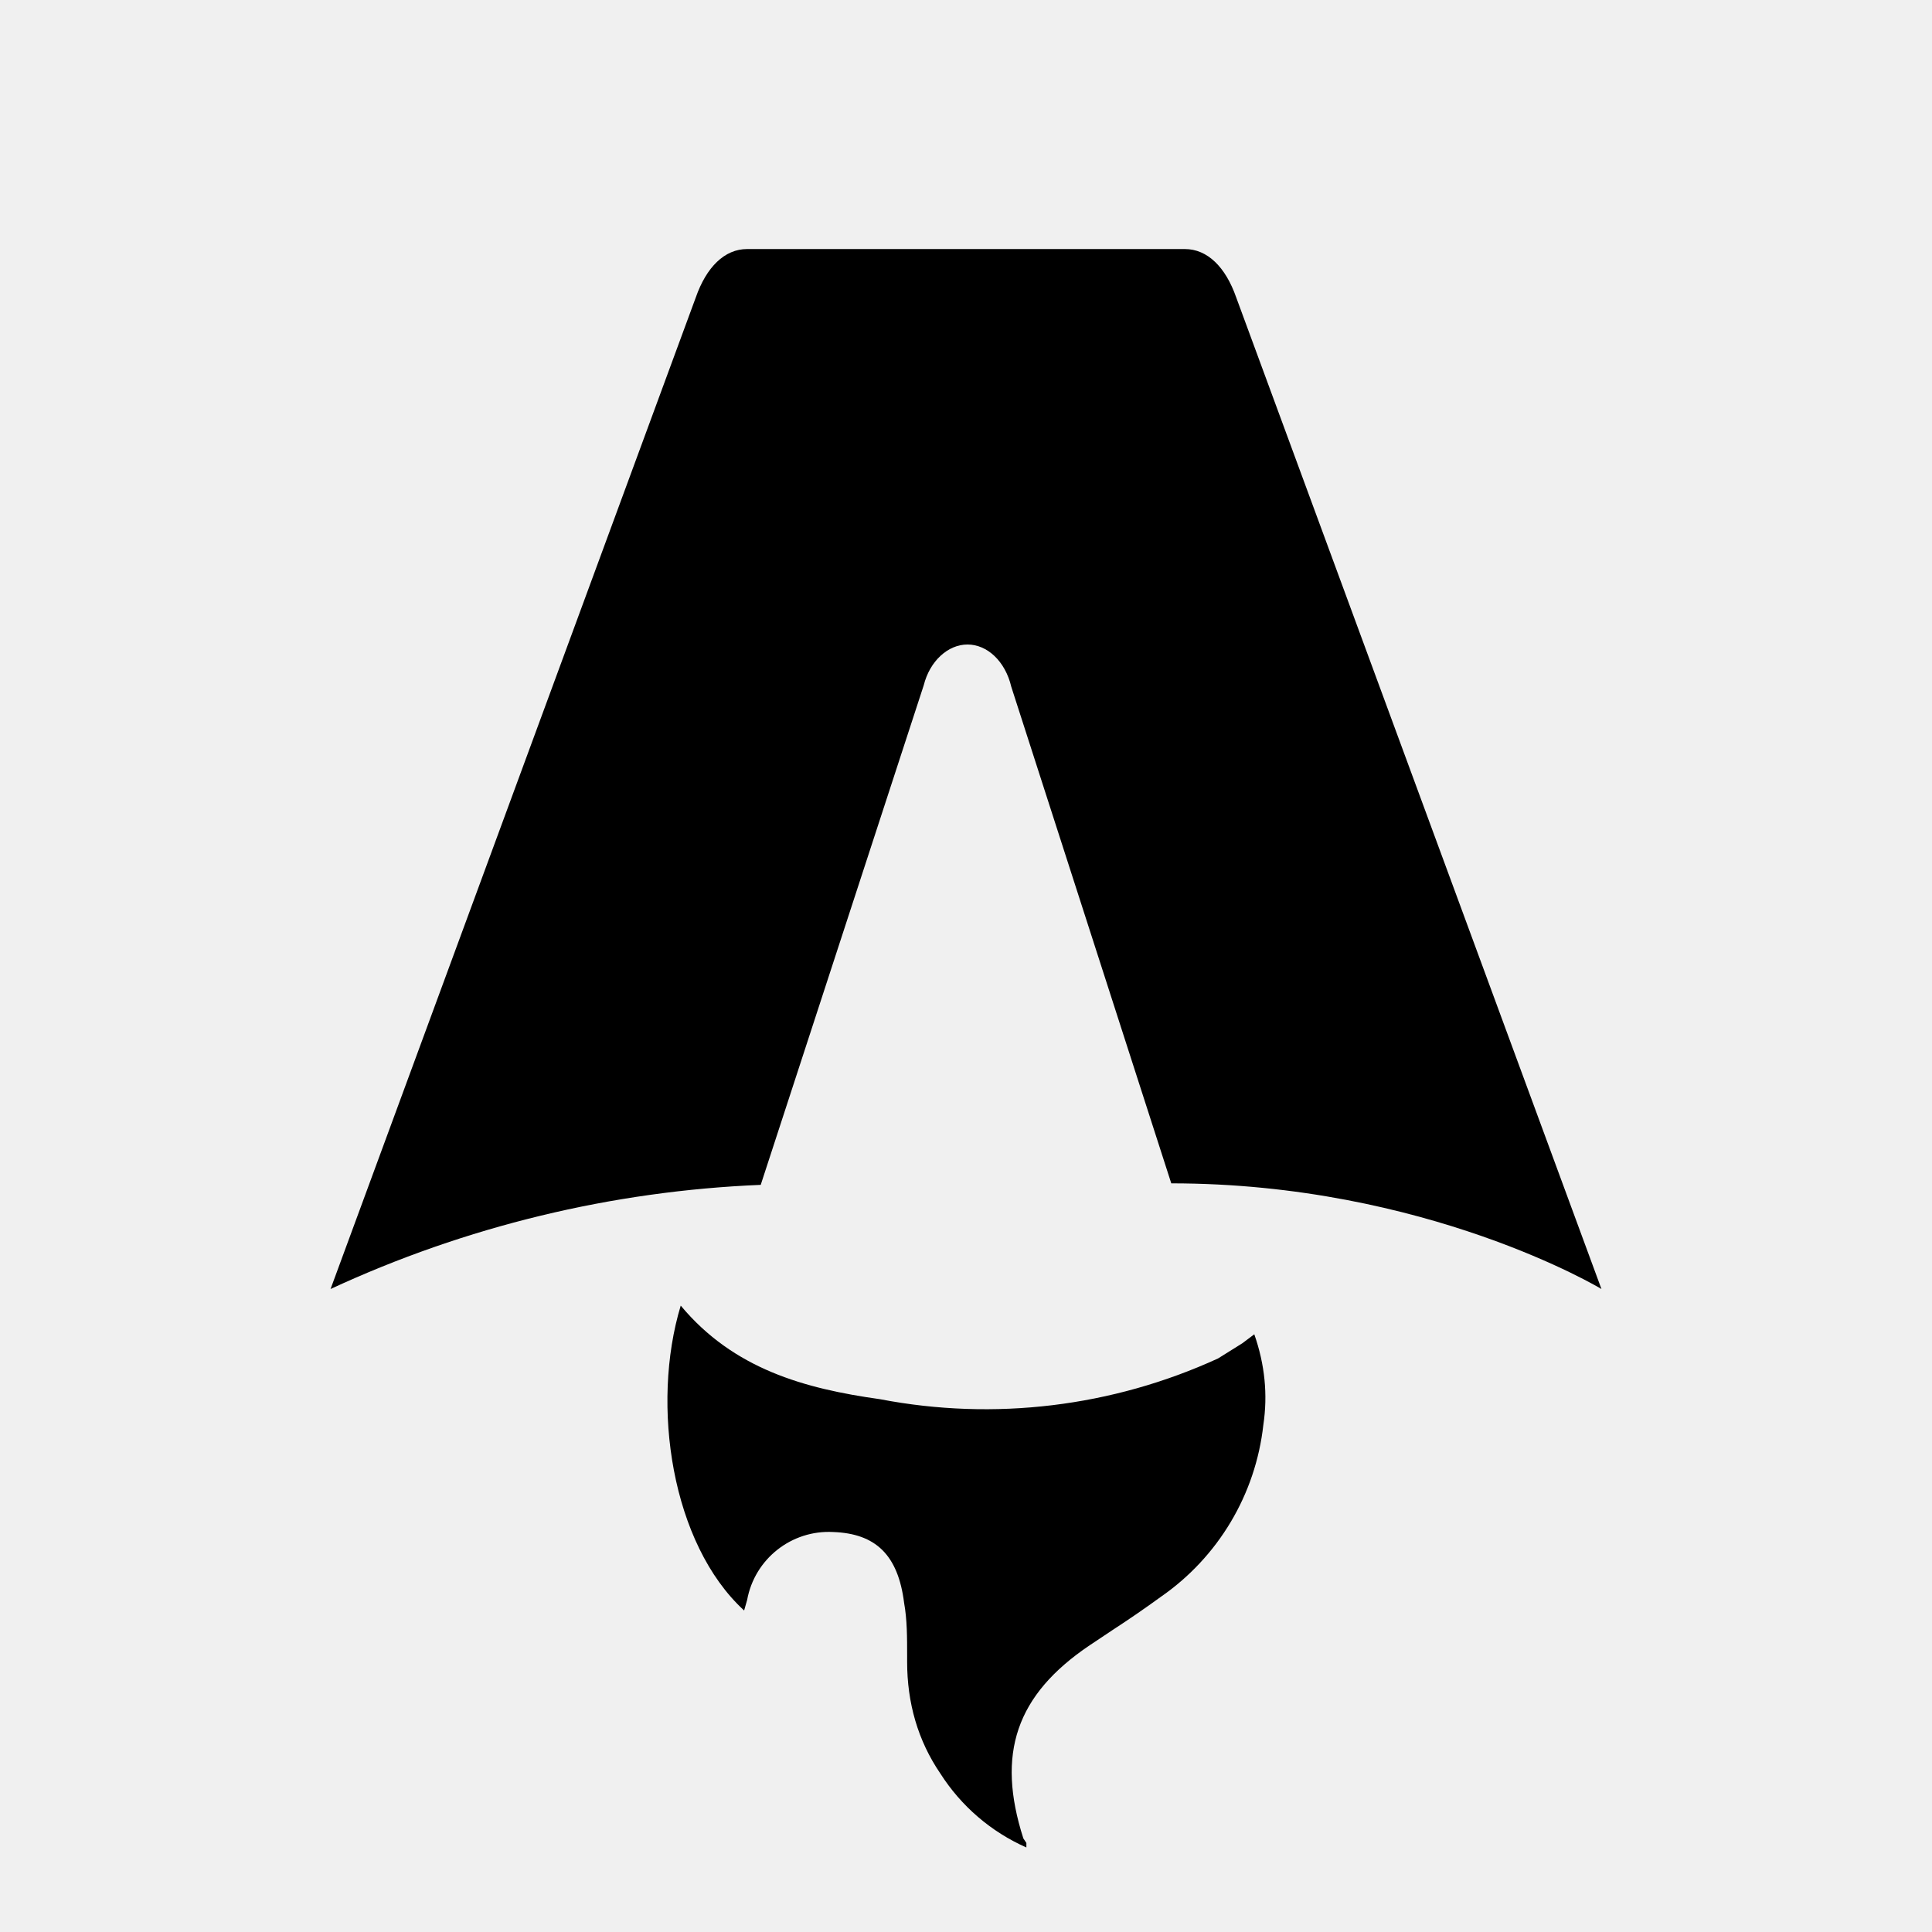
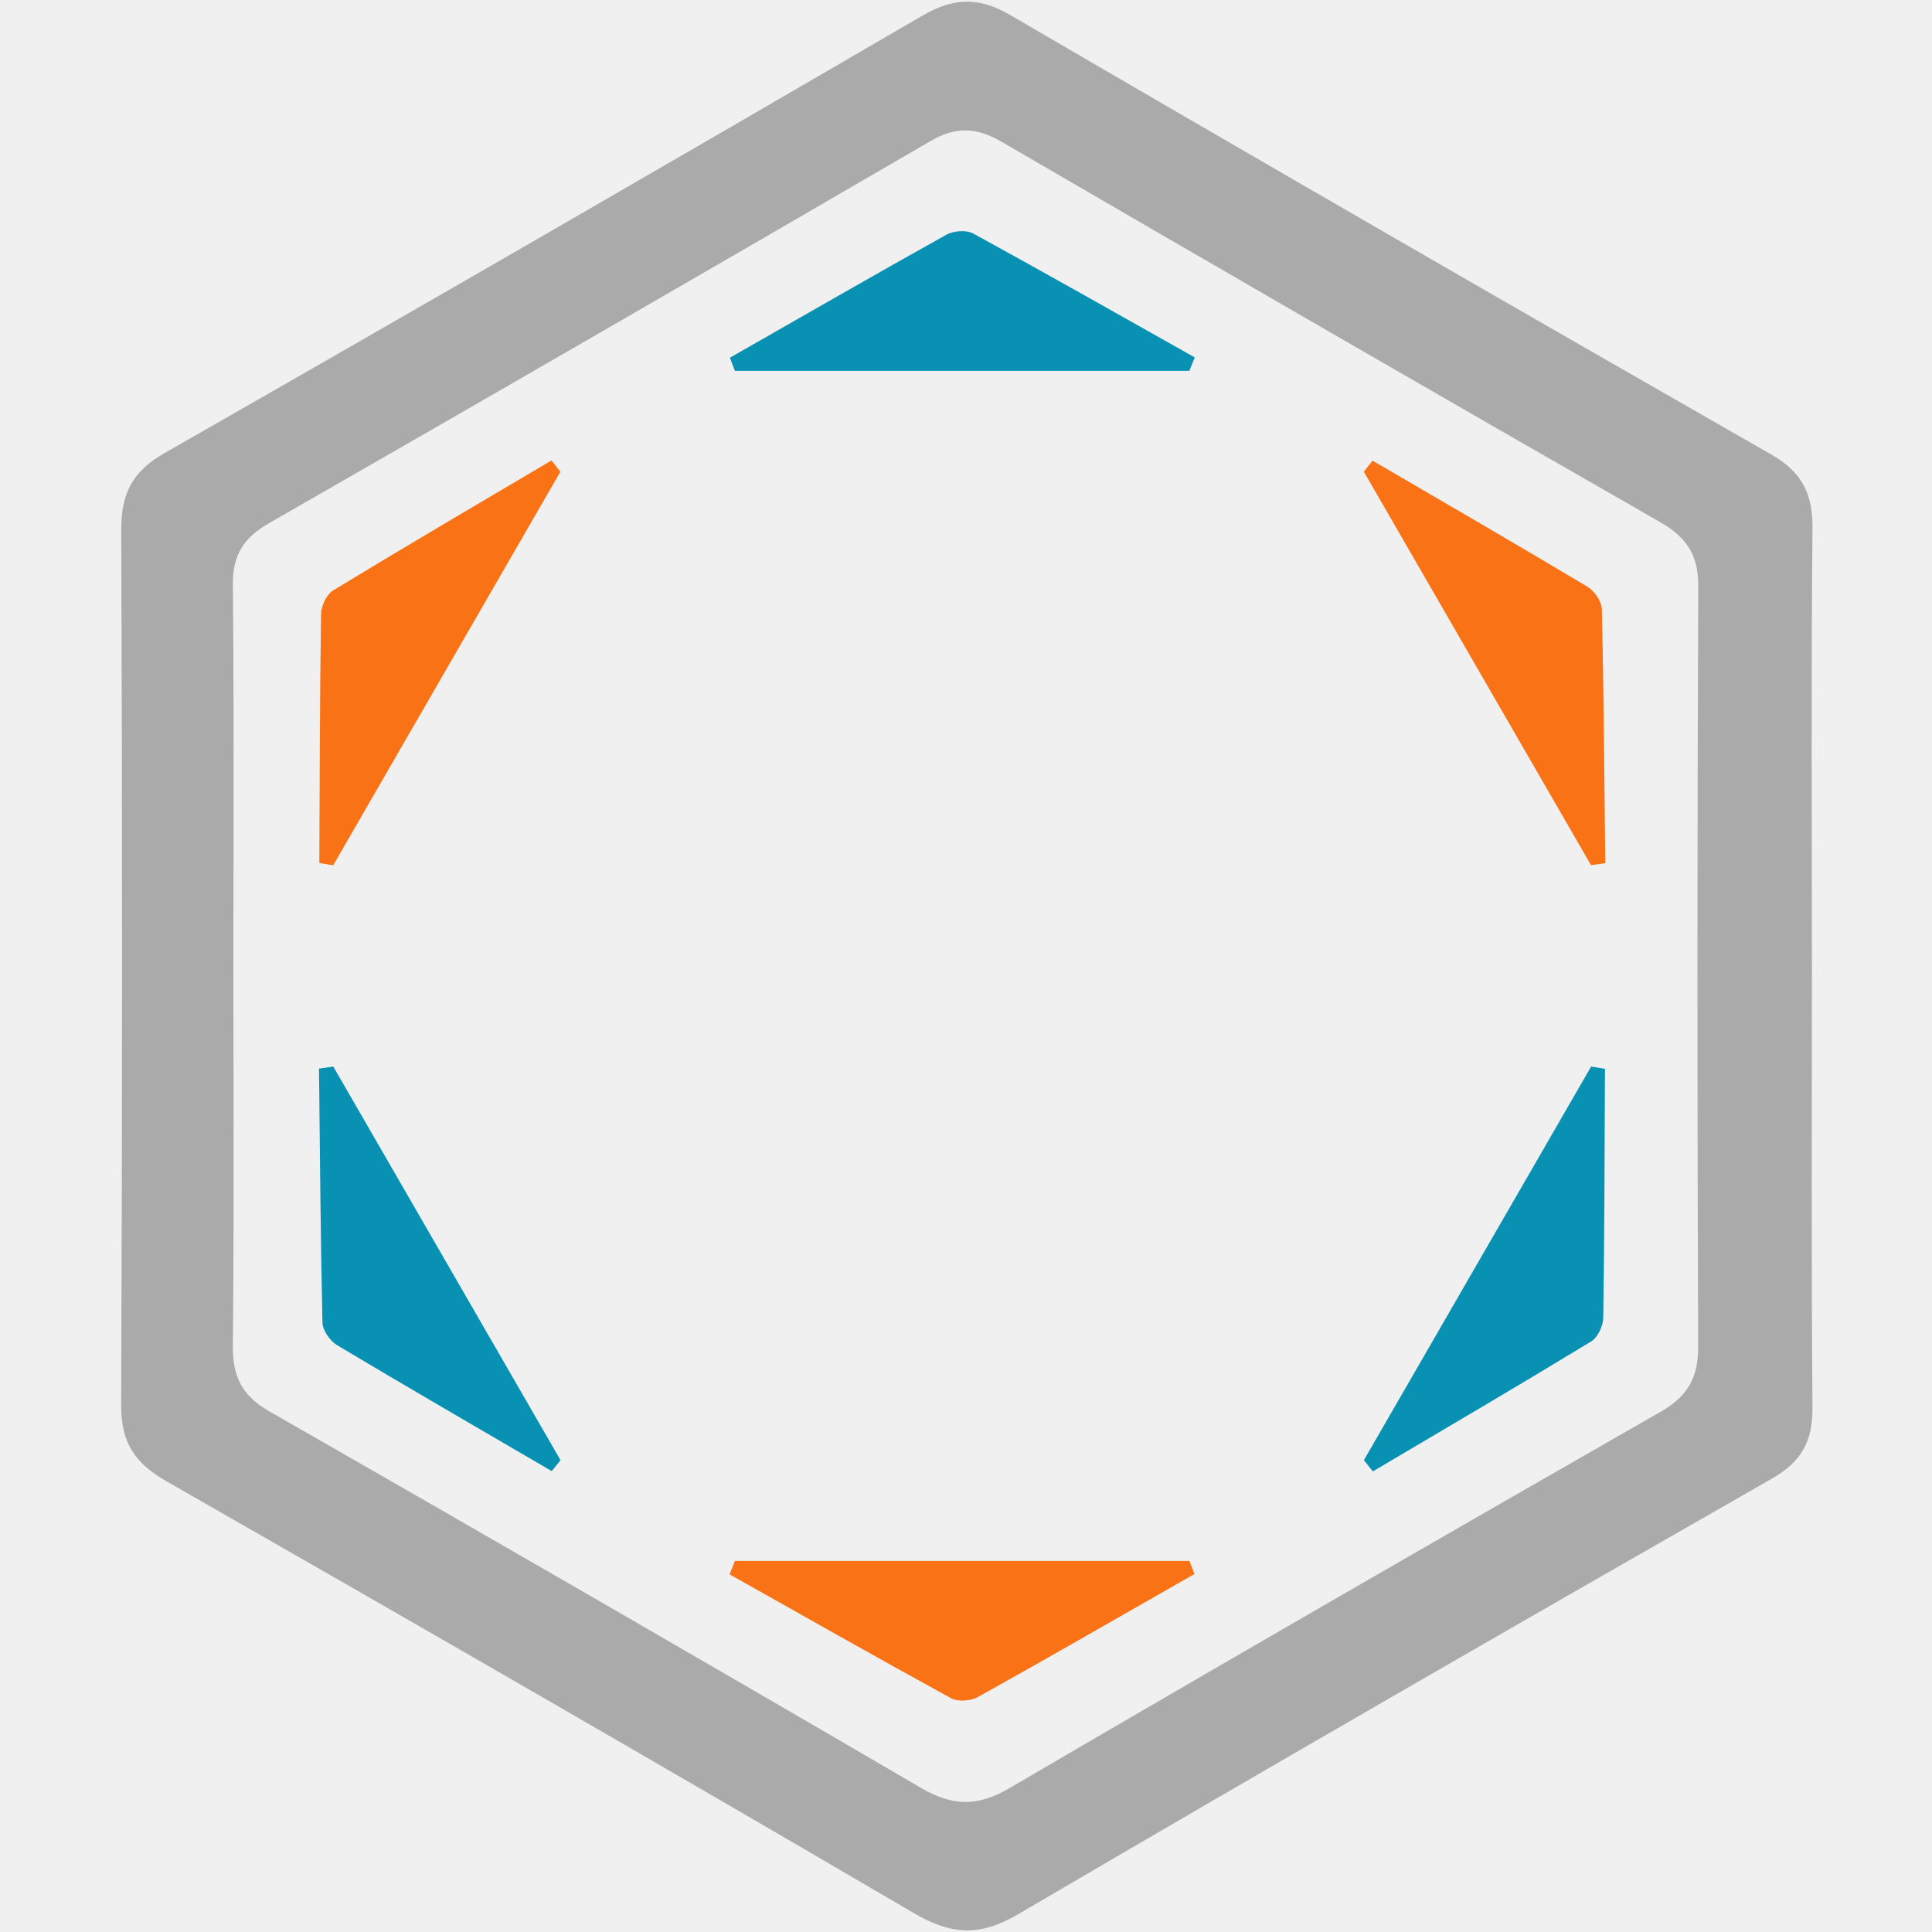
- <svg xmlns="http://www.w3.org/2000/svg" fill="none" viewBox="0 0 128 128">
-   <path d="M50.4 78.5a75.1 75.1 0 0 0-28.5 6.9l24.2-65.7c.7-2 1.9-3.2 3.4-3.2h29c1.5 0 2.7 1.2 3.4 3.2l24.2 65.7s-11.6-7-28.5-7L67 45.5c-.4-1.7-1.6-2.8-2.9-2.8-1.3 0-2.5 1.1-2.9 2.7L50.4 78.5Zm-1.1 28.2Zm-4.2-20.2c-2 6.6-.6 15.8 4.2 20.2a17.5 17.5 0 0 1 .2-.7 5.5 5.5 0 0 1 5.7-4.5c2.8.1 4.3 1.5 4.7 4.7.2 1.1.2 2.3.2 3.5v.4c0 2.7.7 5.2 2.2 7.4a13 13 0 0 0 5.7 4.9v-.3l-.2-.3c-1.8-5.6-.5-9.5 4.4-12.8l1.5-1a73 73 0 0 0 3.2-2.2 16 16 0 0 0 6.8-11.4c.3-2 .1-4-.6-6l-.8.6-1.6 1a37 37 0 0 1-22.4 2.7c-5-.7-9.7-2-13.2-6.2Z" />
-   <style>
-         path { fill: #000; }
-         @media (prefers-color-scheme: dark) {
-             path { fill: #FFF; }
-         }
-     </style>
+ <svg xmlns="http://www.w3.org/2000/svg" version="1.1" id="Layer_1" x="0px" y="0px" viewBox="0 0 180 179.695" xml:space="preserve" width="393.358" height="393.358">
+   <defs id="defs16" />
+   <style type="text/css" id="style1">
+       .st0{
+       fill:#AAAAAA;
+       }
+       .st1{fill:#0891b2;}
+       .st2{fill:#f97316;}
+ </style>
+   <g id="g15" transform="matrix(0.9999983,0,0,1.000001,-260.3578,-114.4043)">
+     <path class="st1" d="m 328.36,147.58 c 6.72,-3.83 13.42,-7.7 20.17,-11.46 0.66,-0.37 1.85,-0.46 2.49,-0.12 6.92,3.79 13.77,7.68 20.65,11.55 -0.17,0.42 -0.33,0.83 -0.5,1.25 -14.11,0 -28.23,0 -42.34,0 -0.16,-0.4 -0.32,-0.81 -0.47,-1.22 z" id="path10" />
+     <path class="st2" d="m 290.11,194.66 c 0.04,-7.73 0.04,-15.47 0.16,-23.2 0.01,-0.76 0.52,-1.84 1.14,-2.21 6.74,-4.1 13.54,-8.09 20.33,-12.1 0.28,0.35 0.55,0.7 0.83,1.05 -7.06,12.22 -14.11,24.45 -21.17,36.67 -0.43,-0.07 -0.86,-0.14 -1.29,-0.21 z" id="path11" />
+     <path class="st1" d="m 311.76,251.31 c -6.68,-3.9 -13.37,-7.77 -20.01,-11.74 -0.65,-0.39 -1.33,-1.37 -1.35,-2.1 -0.18,-7.88 -0.23,-15.77 -0.32,-23.66 0.44,-0.06 0.89,-0.13 1.33,-0.19 7.06,12.22 14.11,24.45 21.17,36.67 -0.27,0.35 -0.55,0.69 -0.82,1.02 z" id="path12" />
+     <path class="st2" d="m 371.64,260.9 c -6.72,3.83 -13.42,7.7 -20.17,11.46 -0.66,0.37 -1.85,0.46 -2.49,0.12 -6.92,-3.79 -13.77,-7.68 -20.65,-11.55 0.17,-0.42 0.33,-0.83 0.5,-1.25 14.11,0 28.23,0 42.34,0 0.16,0.4 0.32,0.81 0.47,1.22 z" id="path13" />
+     <path class="st1" d="m 409.89,213.83 c -0.04,7.73 -0.04,15.47 -0.16,23.2 -0.01,0.76 -0.52,1.84 -1.14,2.21 -6.74,4.1 -13.54,8.09 -20.33,12.1 -0.28,-0.35 -0.55,-0.7 -0.83,-1.05 7.06,-12.22 14.11,-24.45 21.17,-36.67 0.43,0.07 0.86,0.14 1.29,0.21 z" id="path14" />
+     <path class="st2" d="m 388.24,157.17 c 6.68,3.9 13.37,7.77 20.01,11.74 0.65,0.39 1.33,1.37 1.35,2.1 0.18,7.88 0.23,15.77 0.32,23.66 -0.44,0.06 -0.89,0.13 -1.33,0.19 -7.06,-12.22 -14.11,-24.45 -21.17,-36.67 0.27,-0.34 0.55,-0.68 0.82,-1.02 z" id="path15" />
+   </g>
+   <g id="layer2">
+     <path d="M 90 0 c -1.32 0.022 -2.632 0.475 -4.093 1.325 c -23.47 13.67 -46.98 27.26 -70.57 40.73 c -3.01 1.71 -4.05 3.78 -4.04 7.14 c 0.1 27.19 0.1 54.39 -0.01 81.58 c -0.01 3.44 1.24 5.37 4.19 7.06 c 23.28 13.31 46.52 26.7 69.659 40.25 c 3.48 2.04 6.14 2.21 9.72 0.11 c 23.33 -13.68 46.77 -27.179 70.249 -40.599 c 2.79 -1.6 3.78 -3.52 3.76 -6.61 c -0.11 -13.54 -0.05 -27.08 -0.05 -40.62 c 0 -13.77 -0.08 -27.54 0.05 -41.29 c 0.03 -3.23 -0.97 -5.241 -3.87 -6.901 c -23.68 -13.54 -47.3 -27.179 -70.86 -40.919 c -1.49 -0.87 -2.817 -1.278 -4.137 -1.256 z m 0 12 c 1.073 0.015 2.142 0.375 3.322 1.06 c 20.4 11.87 40.83 23.679 61.31 35.409 c 2.46 1.41 3.6 3.02 3.59 5.97 c -0.1 23.63 -0.1 47.26 -0.01 70.89 c 0.01 2.88 -0.97 4.6 -3.48 6.04 c -20.29 11.61 -40.531 23.29 -60.71 35.09 c -2.96 1.73 -5.28 1.68 -8.22 -0.04 c -20.18 -11.79 -40.42 -23.47 -60.709 -35.08 c -2.54 -1.45 -3.43 -3.24 -3.4 -6.09 c 0.12 -11.82 0.05 -23.631 0.05 -35.45 c 0 -11.82 0.07 -23.63 -0.05 -35.45 c -0.03 -2.77 0.99 -4.39 3.36 -5.75 c 20.58 -11.8 41.11 -23.66 61.609 -35.59 c 1.19 -0.695 2.266 -1.025 3.338 -1.01 z" id="path2" class="st0" />
+   </g>
</svg>
